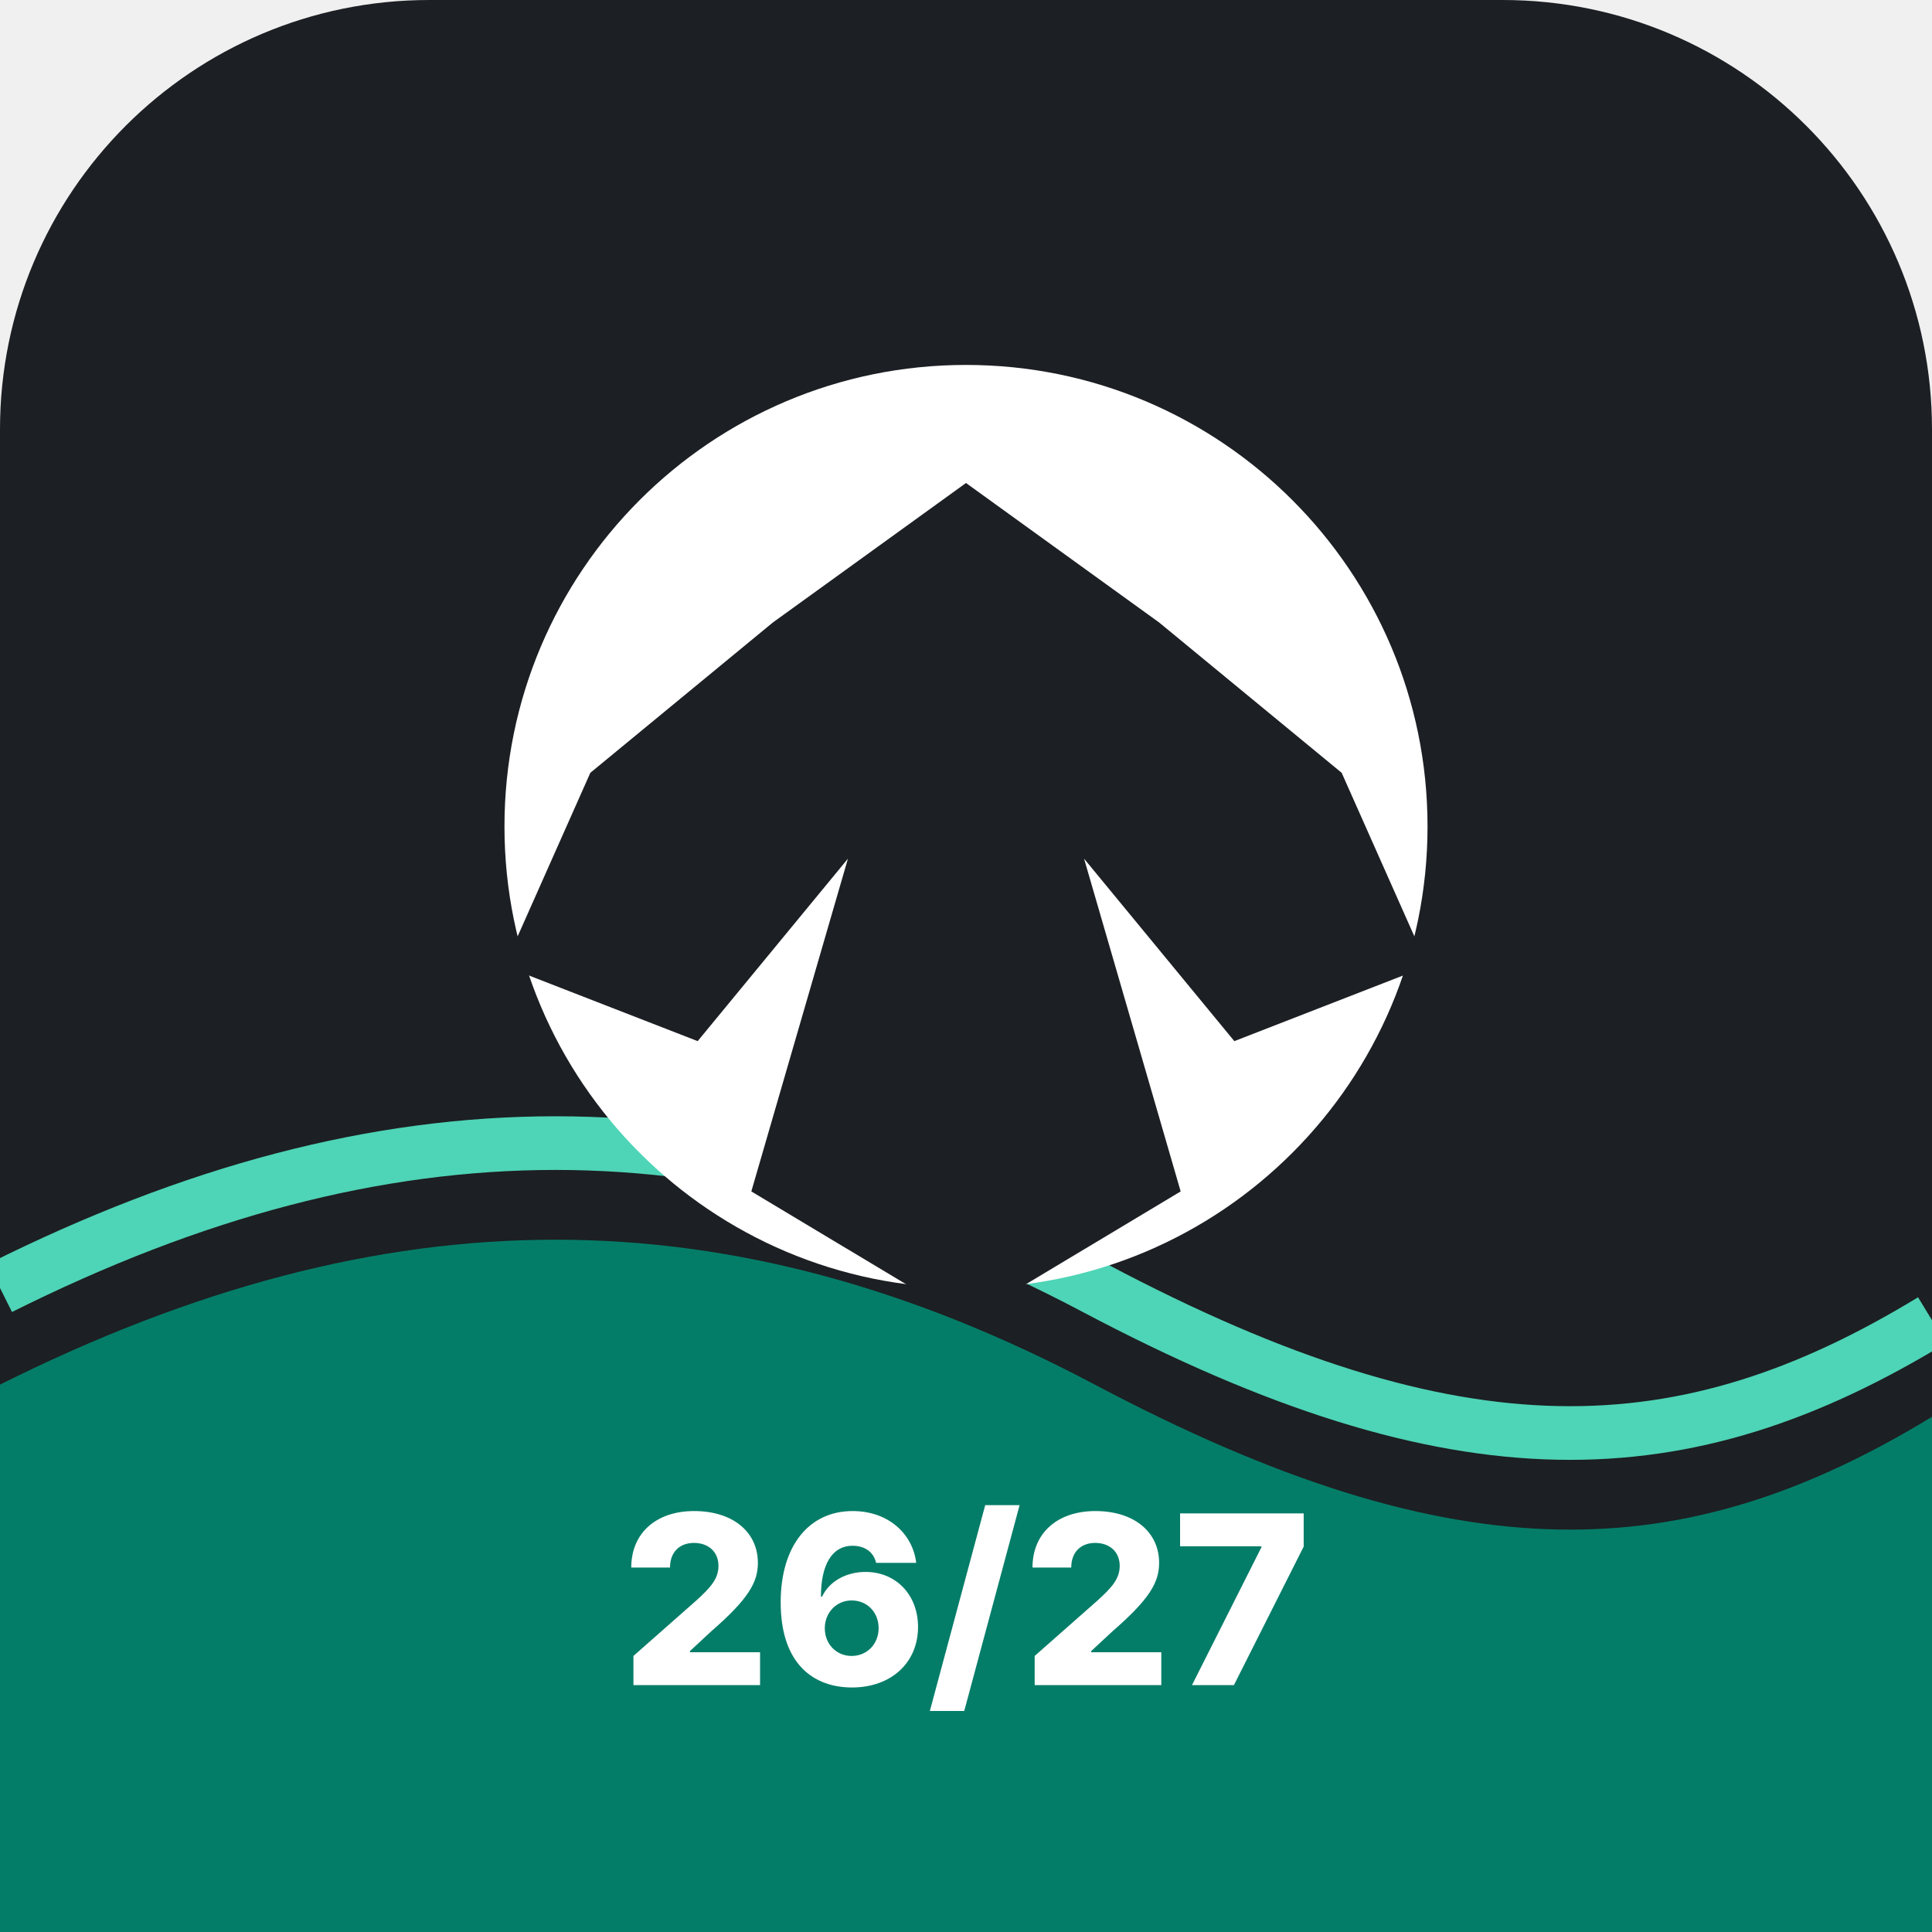
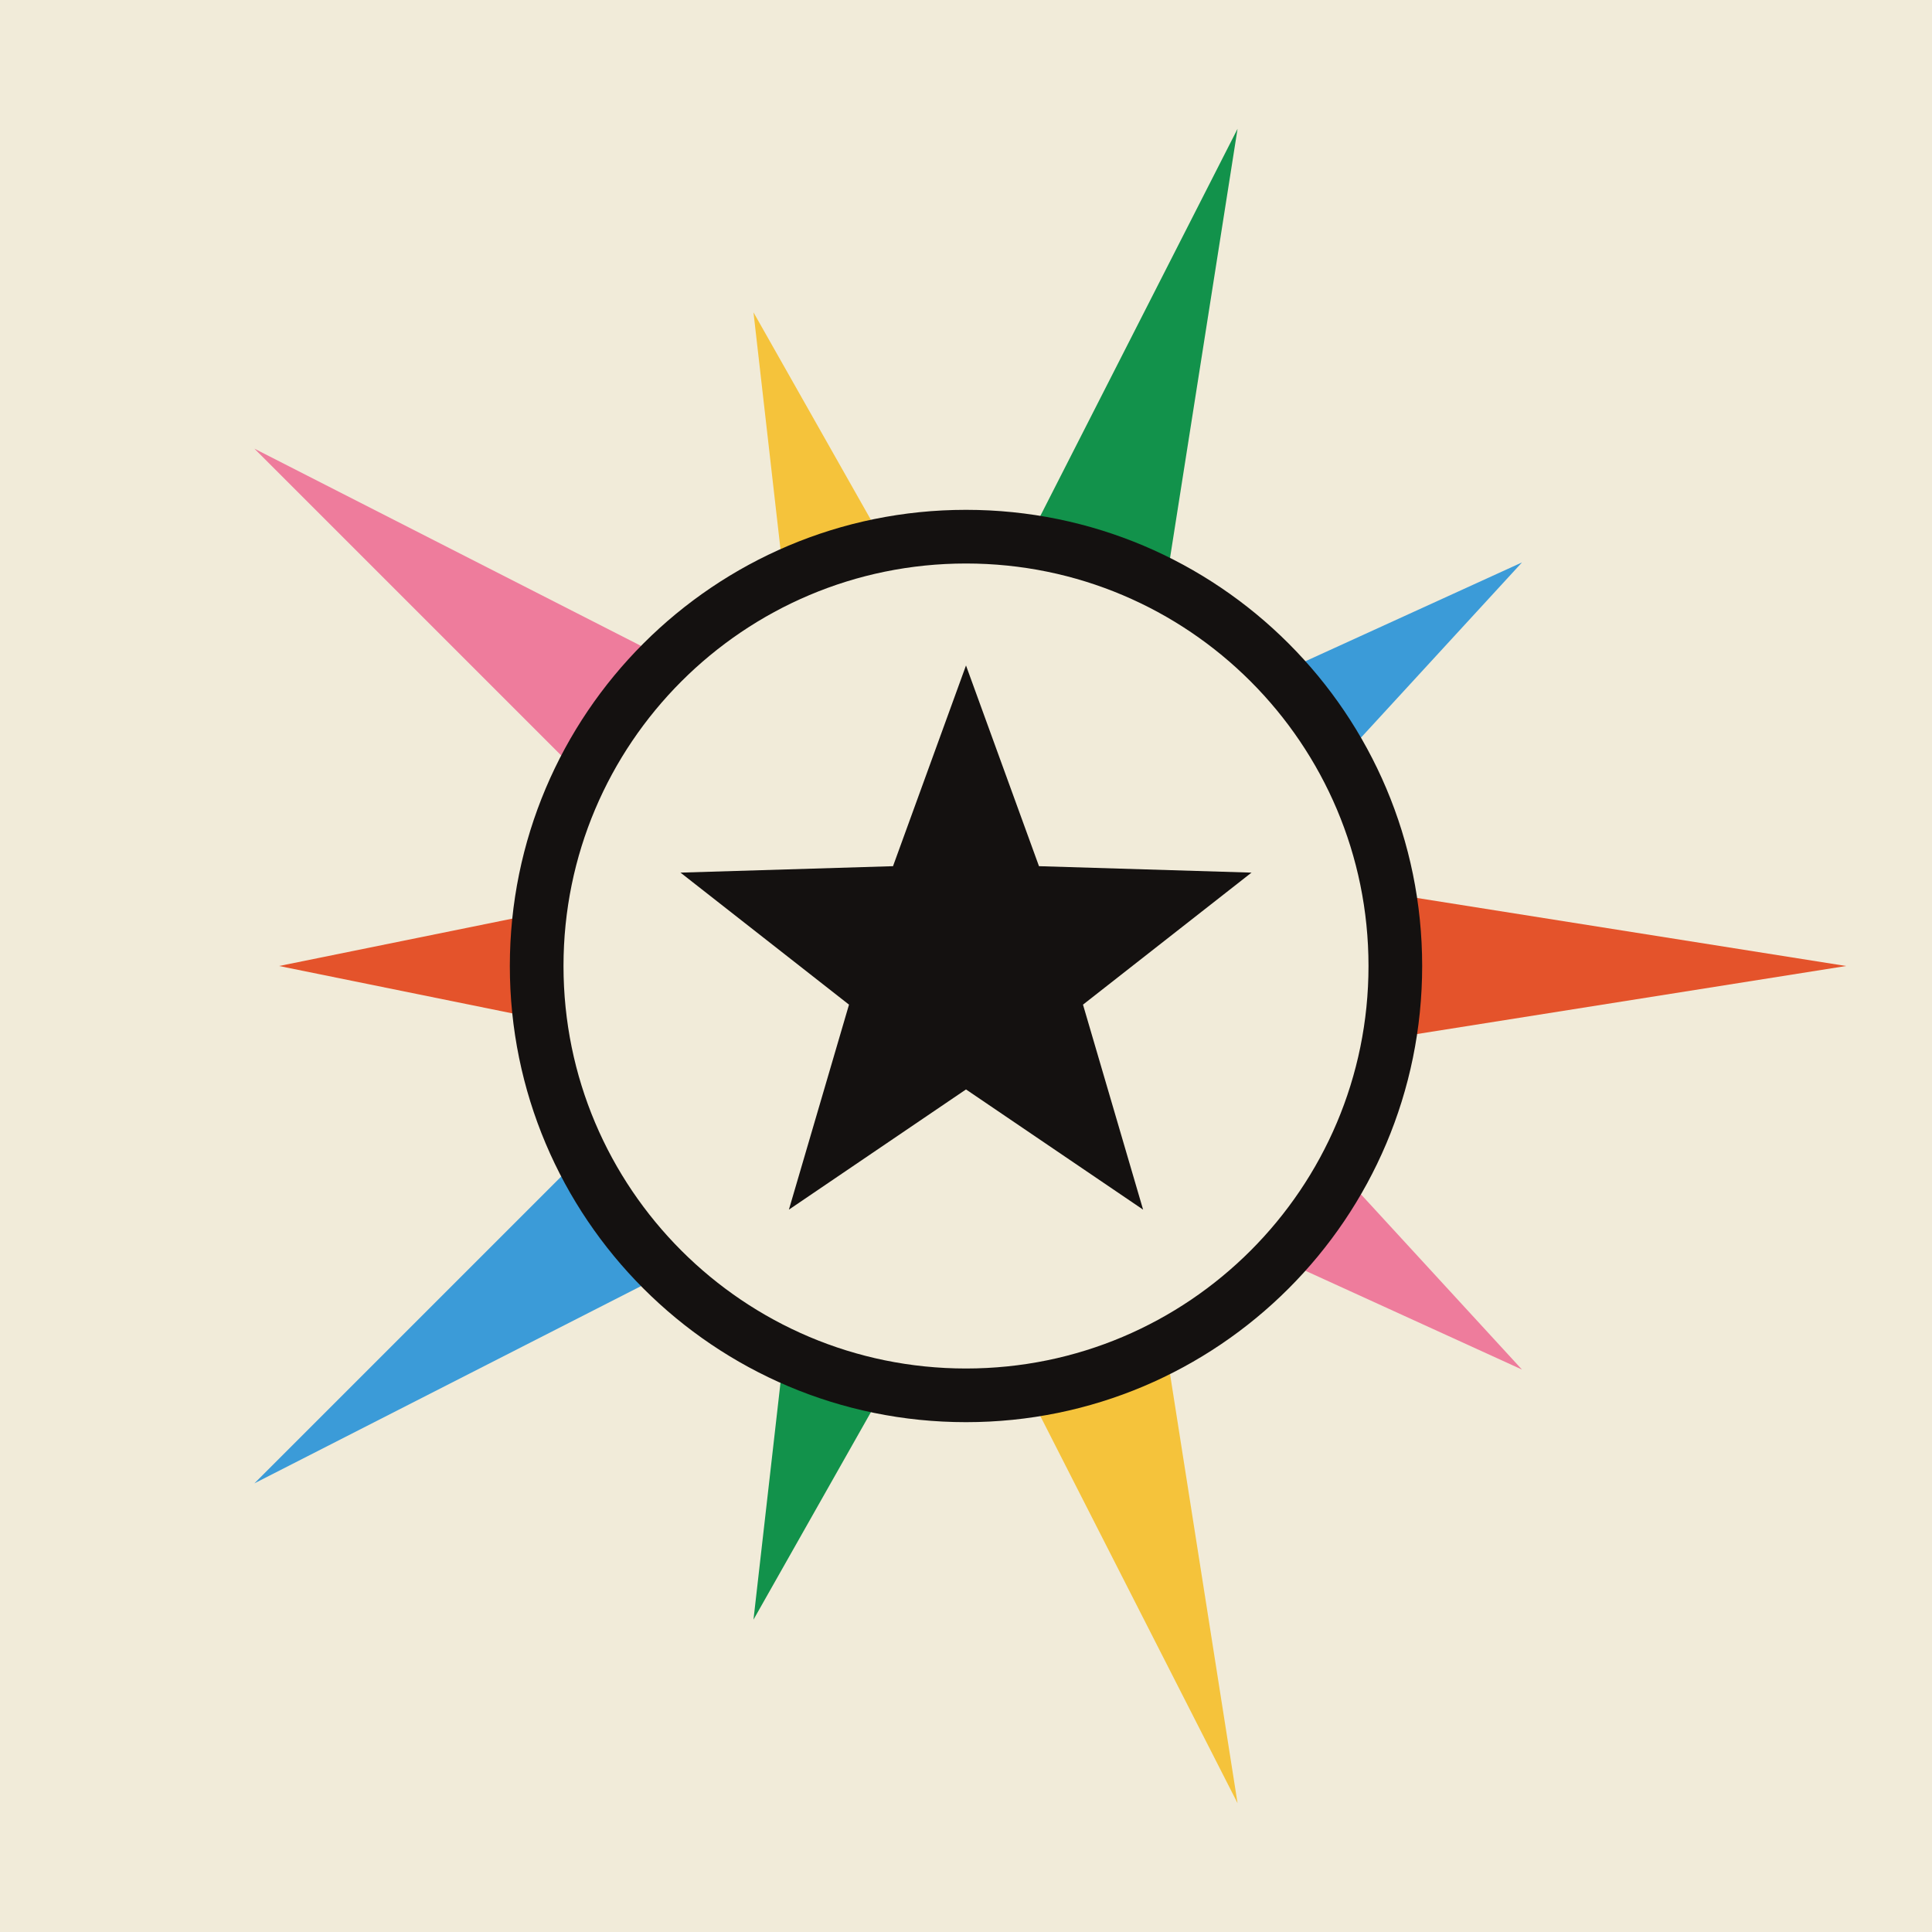
<svg xmlns="http://www.w3.org/2000/svg" viewBox="0 0 180 180" role="img" aria-label="Football fixtures icon">
-   <rect width="180" height="180" rx="40" fill="#1c1f23" />
-   <path d="M0 129c36-18 68-18 102 0s55 17 78 3v48H0z" fill="#047d68" />
-   <path d="M0 120c36-18 68-18 102 0s55 17 78 3" fill="none" stroke="#4ed4b6" stroke-width="5" />
-   <circle cx="90" cy="77" r="43" fill="#fff" />
-   <path d="M90 45l18 13-7 22H79l-7-22zm-35 27 17-14 7 22-14 17-18-7zm70 0-17-14-7 22 14 17 18-7zm-55 39 9-31h22l9 31-20 12z" fill="#1c1f23" />
-   <text x="90" y="157" text-anchor="middle" font-family="-apple-system,BlinkMacSystemFont,'Segoe UI',sans-serif" font-size="22" font-weight="800" fill="#fff">26/27</text>
+   <rect width="180" height="180" fill="#f1ebd9" />
+   <g>
+     <path d="M172.0 90.0 L90.0 103.0 L90.0 77.0 Z" fill="#e4532b" />
+     <path d="M141.8 127.6 L82.4 100.5 L97.6 79.5 Z" fill="#ee7c9c" />
+     <path d="M115.3 168.0 L77.6 94.0 L102.4 86.0 Z" fill="#f5c33b" />
+     <path d="M70.2 150.9 L77.6 86.0 L102.4 94.0 Z" fill="#12924b" />
+     <path d="M23.7 138.2 L82.4 79.5 L97.6 100.5 Z" fill="#3b9bd8" />
+     <path d="M26.0 90.0 L90.0 77.0 L90.0 103.0 Z" fill="#e4532b" />
+     <path d="M23.7 41.8 L97.6 79.5 L82.4 100.5 Z" fill="#ee7c9c" />
+     <path d="M70.2 29.1 L102.4 86.0 L77.6 94.0 Z" fill="#f5c33b" />
+     <path d="M115.3 12.0 L102.4 94.0 L77.6 86.0 Z" fill="#12924b" />
+     <path d="M141.8 52.4 L97.6 100.5 L82.4 79.5 Z" fill="#3b9bd8" />
+   </g>
+   <circle cx="90" cy="90" r="40" fill="#f1ebd9" stroke="#141110" stroke-width="5" />
+   <path d="M90.0,62.0 L96.8,80.7 L116.6,81.3 L100.9,93.6 L106.5,112.7 L90.0,101.5 L73.5,112.7 L79.1,93.6 L63.4,81.3 L83.2,80.7 Z" fill="#141110" />
</svg>
